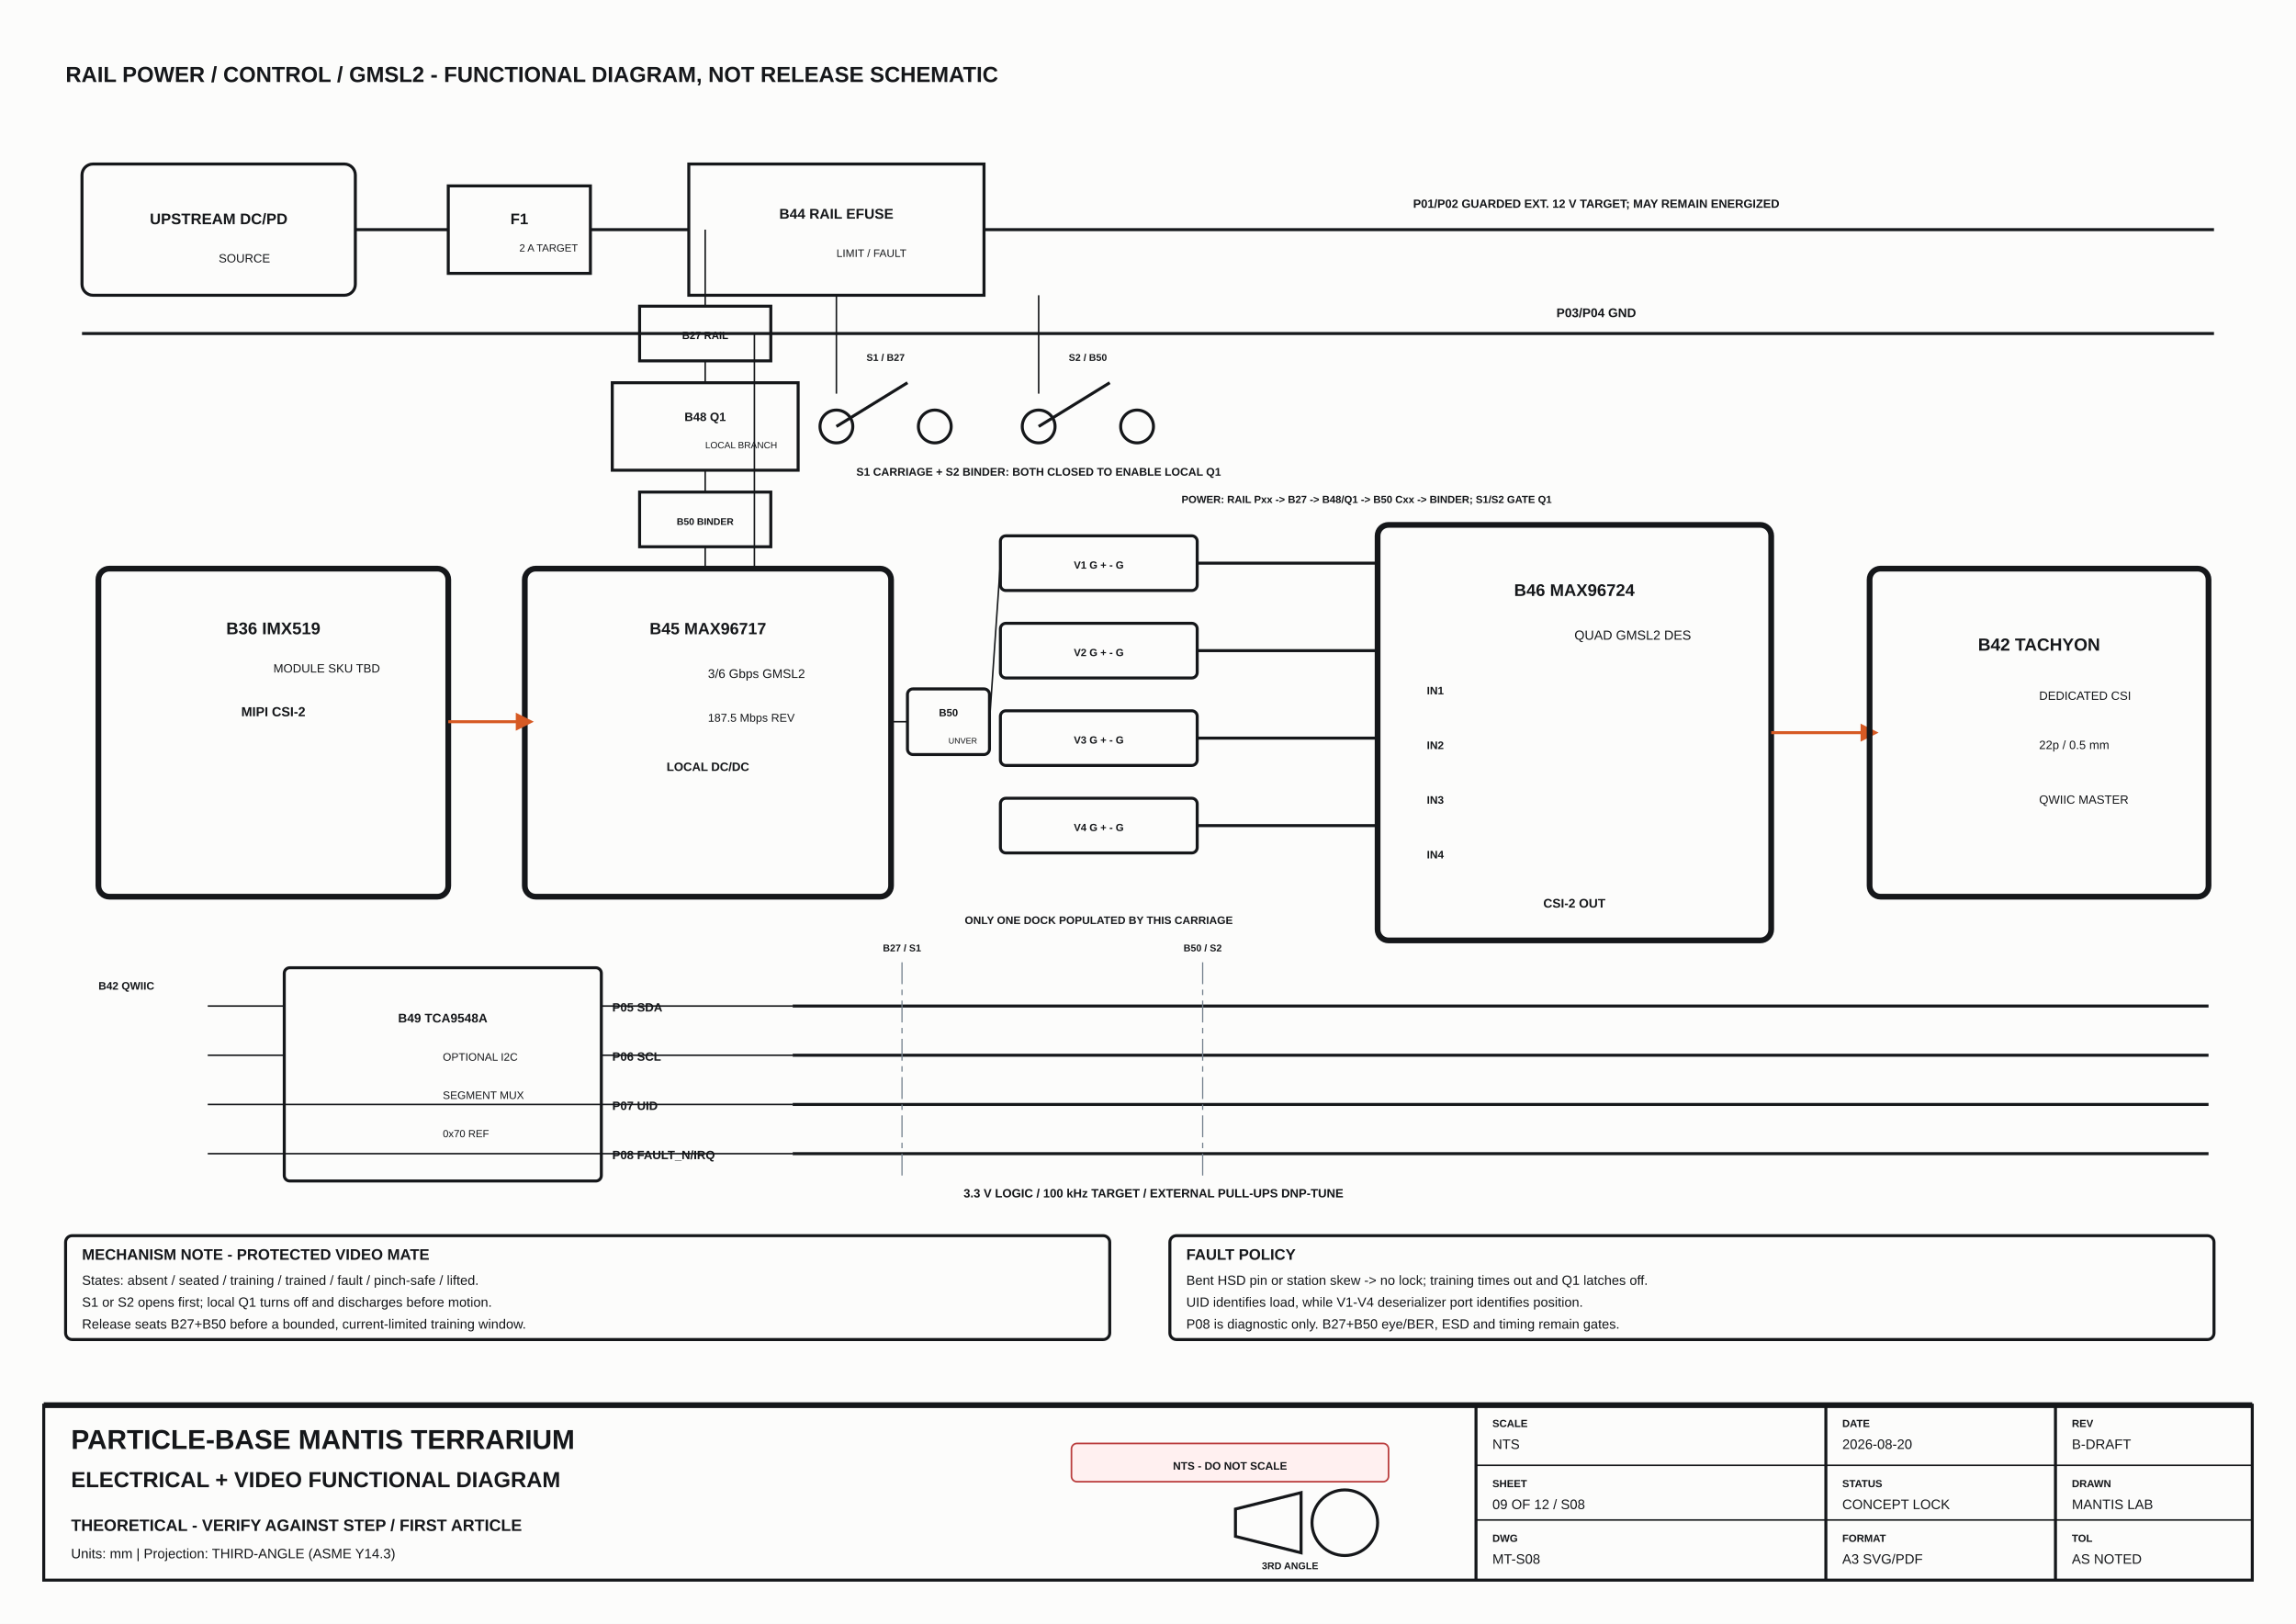
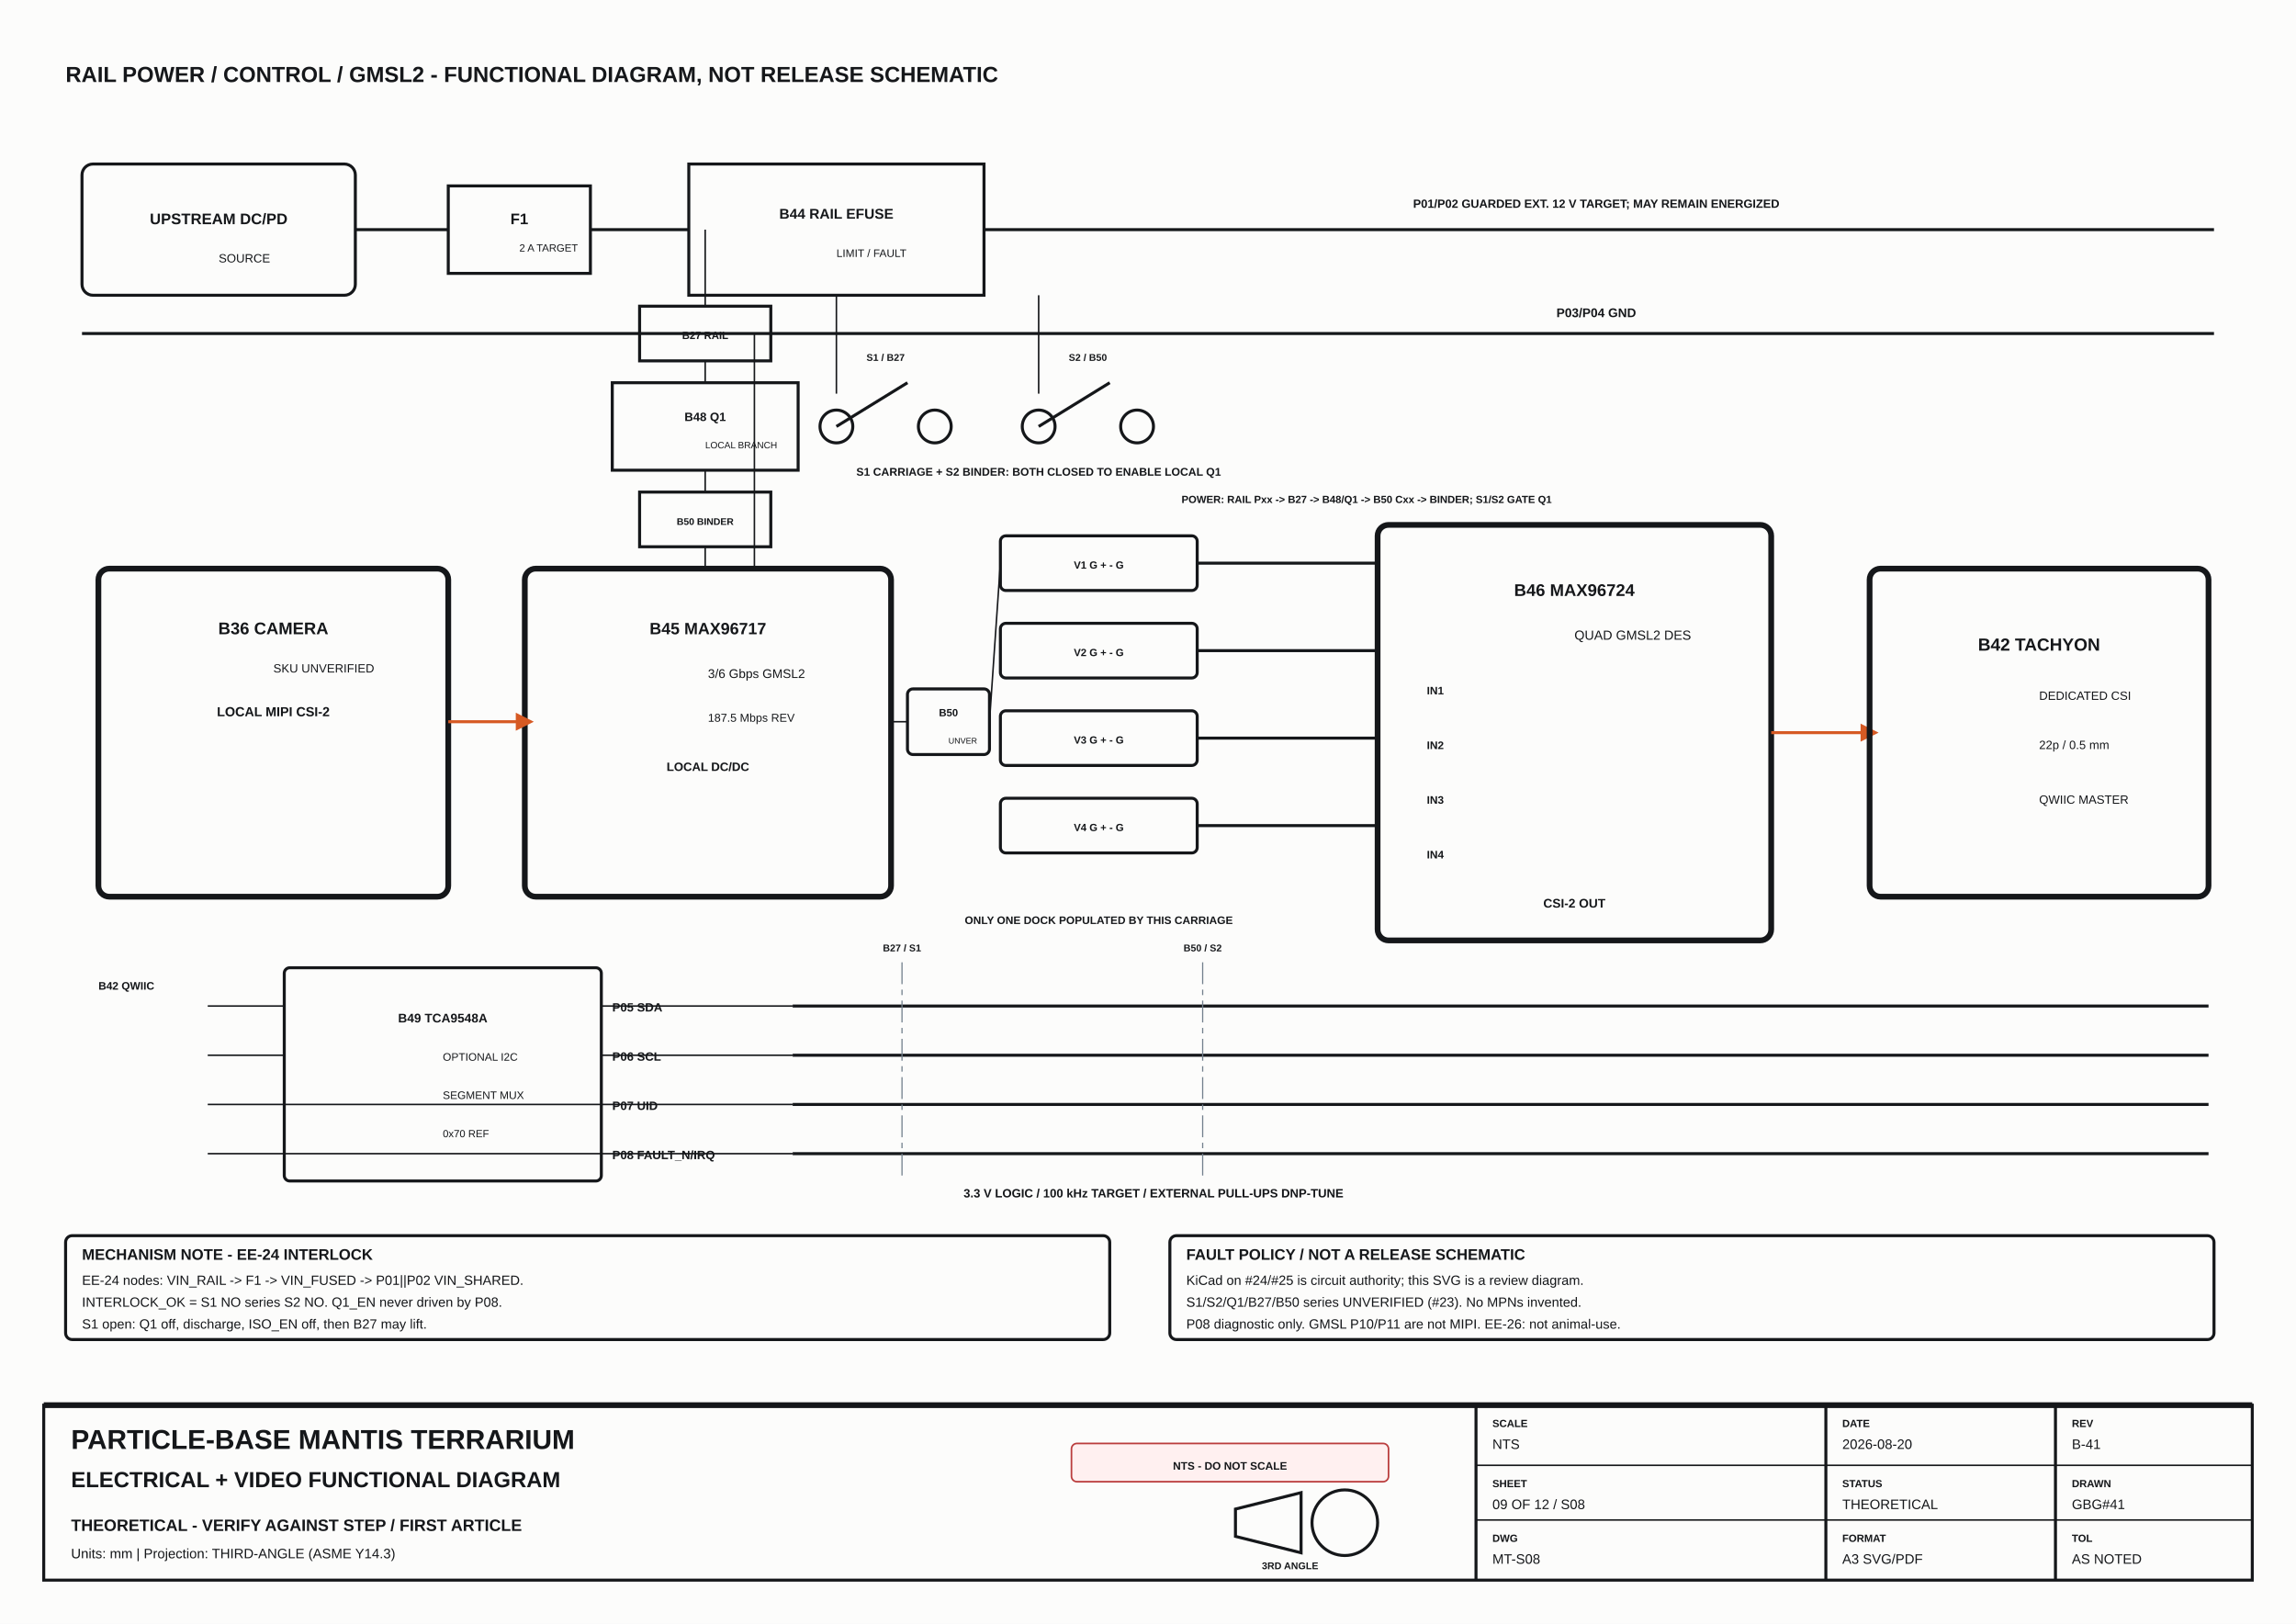
<svg xmlns="http://www.w3.org/2000/svg" width="420mm" height="297mm" viewBox="0 0 420 297">
  <rect width="420" height="297" fill="#fcfcfb" />
  <defs>
    <marker id="arr" markerWidth="6" markerHeight="6" refX="3" refY="3" orient="auto" markerUnits="strokeWidth">
      <path d="M0,0 L6,3 L0,6 z" fill="#15171a" />
    </marker>
    <marker id="arr-orange" markerWidth="6" markerHeight="6" refX="3" refY="3" orient="auto" markerUnits="strokeWidth">
      <path d="M0,0 L6,3 L0,6 z" fill="#d65a24" />
    </marker>
    <pattern id="hatch" width="3" height="3" patternUnits="userSpaceOnUse" patternTransform="rotate(45)">
      <line x1="0" y1="0" x2="0" y2="3" stroke="#7b7e83" stroke-width="0.25" />
    </pattern>
    <pattern id="screen" width="3" height="3" patternUnits="userSpaceOnUse">
      <path d="M0,0 L3,3 M3,0 L0,3" stroke="#88909a" stroke-width="0.18" />
    </pattern>
    <style>
    text { font-family: Arial, Helvetica, sans-serif; fill:#15171a; }
    .thin { stroke:#15171a; stroke-width:.28; fill:none; }
    .med { stroke:#15171a; stroke-width:.55; fill:none; }
    .heavy { stroke:#15171a; stroke-width:1.05; fill:none; }
    .hidden { stroke:#59616b; stroke-width:.28; stroke-dasharray:2 1.2; fill:none; }
    .phantom { stroke:#d65a24; stroke-width:.35; stroke-dasharray:5 1 1 1; fill:none; }
    .center { stroke:#73808d; stroke-width:.22; stroke-dasharray:4 1 1 1; fill:none; }
    .dim { stroke:#15171a; stroke-width:.25; fill:none; marker-start:url(#arr); marker-end:url(#arr); }
    .leader { stroke:#15171a; stroke-width:.3; fill:none; marker-end:url(#arr); }
    .motion { stroke:#d65a24; stroke-width:.55; fill:none; marker-end:url(#arr-orange); }
    .ref { fill:#fff6d9; stroke:#c49817; stroke-width:.25; }
    .unverified { fill:#fff0f0; stroke:#ba3d3d; stroke-width:.3; }
    .keepout { fill:#dd3c3c; fill-opacity:.08; stroke:#c63333; stroke-width:.35; stroke-dasharray:4 2; }
    .metal { fill:#e1e4e8; stroke:#15171a; stroke-width:.35; }
    .plastic { fill:#f7f8f9; stroke:#15171a; stroke-width:.35; }
    .cut { fill:url(#hatch); stroke:#15171a; stroke-width:.45; }
  </style>
  </defs>
  <text x="12" y="15" font-size="4.0" font-weight="bold" text-anchor="start">RAIL POWER / CONTROL / GMSL2 - FUNCTIONAL DIAGRAM, NOT RELEASE SCHEMATIC</text>
  <rect x="15" y="30" width="50" height="24" rx="2" class="med" fill="#f5f7f8" />
  <text x="40" y="41" font-size="2.8" font-weight="bold" text-anchor="middle">UPSTREAM DC/PD</text>
  <text x="40" y="48" font-size="2.2" font-weight="middle" text-anchor="start">SOURCE</text>
  <line x1="65" y1="42" x2="82" y2="42" class="med" stroke="#d9822b" />
  <rect x="82" y="34" width="26" height="16" rx="0" class="med" fill="#fff6d9" />
  <text x="95" y="41" font-size="2.8" font-weight="bold" text-anchor="middle">F1</text>
  <text x="95" y="46" font-size="1.9" font-weight="middle" text-anchor="start">2 A TARGET</text>
  <line x1="108" y1="42" x2="126" y2="42" class="med" stroke="#d9822b" />
  <rect x="126" y="30" width="54" height="24" rx="0" class="med" fill="#fff" />
  <text x="153" y="40" font-size="2.6" font-weight="bold" text-anchor="middle">B44 RAIL EFUSE</text>
  <text x="153" y="47" font-size="2.0" font-weight="middle" text-anchor="start">LIMIT / FAULT</text>
  <line x1="180" y1="42" x2="405" y2="42" class="med" stroke="#d9822b" />
  <text x="292" y="38" font-size="2.15" font-weight="bold" text-anchor="middle" fill="#d9822b">P01/P02 GUARDED EXT. 12 V TARGET; MAY REMAIN ENERGIZED</text>
  <line x1="15" y1="61" x2="405" y2="61" class="med" stroke="#333" />
  <text x="292" y="58" font-size="2.3" font-weight="bold" text-anchor="middle">P03/P04 GND</text>
  <line x1="153" y1="54" x2="153" y2="72" class="thin" />
  <circle cx="153" cy="78" r="3" class="med" fill="#fff" />
  <line x1="153" y1="78" x2="166" y2="70" class="med" />
  <circle cx="171" cy="78" r="3" class="med" fill="#fff" />
  <text x="162" y="66" font-size="1.8" font-weight="bold" text-anchor="middle">S1 / B27</text>
  <line x1="190" y1="54" x2="190" y2="72" class="thin" />
  <circle cx="190" cy="78" r="3" class="med" fill="#fff" />
  <line x1="190" y1="78" x2="203" y2="70" class="med" />
  <circle cx="208" cy="78" r="3" class="med" fill="#fff" />
  <text x="199" y="66" font-size="1.8" font-weight="bold" text-anchor="middle">S2 / B50</text>
  <text x="190" y="87" font-size="2.05" font-weight="bold" text-anchor="middle" fill="#b52d2d">S1 CARRIAGE + S2 BINDER: BOTH CLOSED TO ENABLE LOCAL Q1</text>
  <rect x="18" y="104" width="64" height="60" rx="2" class="heavy" fill="#eef1f4" />
-   <text x="50" y="116" font-size="3.1" font-weight="bold" text-anchor="middle">B36 IMX519</text>
-   <text x="50" y="123" font-size="2.2" font-weight="middle" text-anchor="start" fill="#b52d2d">MODULE SKU TBD</text>
-   <text x="50" y="131" font-size="2.4" font-weight="bold" text-anchor="middle">MIPI CSI-2</text>
+   <text x="50" y="116" font-size="3.1" font-weight="bold" text-anchor="middle">B36 CAMERA</text>
+   <text x="50" y="123" font-size="2.2" font-weight="middle" text-anchor="start" fill="#b52d2d">SKU UNVERIFIED</text>
+   <text x="50" y="131" font-size="2.4" font-weight="bold" text-anchor="middle">LOCAL MIPI CSI-2</text>
  <rect x="96" y="104" width="67" height="60" rx="2" class="heavy" fill="#fff8e3" />
  <text x="129.5" y="116" font-size="3.0" font-weight="bold" text-anchor="middle">B45 MAX96717</text>
  <text x="129.5" y="124" font-size="2.3" font-weight="middle" text-anchor="start">3/6 Gbps GMSL2</text>
  <text x="129.5" y="132" font-size="2.1" font-weight="middle" text-anchor="start">187.5 Mbps REV</text>
  <text x="129.5" y="141" font-size="2.2" font-weight="bold" text-anchor="middle">LOCAL DC/DC</text>
  <rect x="117" y="56" width="24" height="10" rx="0" class="med" fill="#e7f5f6" />
  <text x="129" y="62" font-size="1.9" font-weight="bold" text-anchor="middle">B27 RAIL</text>
  <rect x="112" y="70" width="34" height="16" rx="0" class="med" fill="#fff6d9" />
  <text x="129" y="77" font-size="2.2" font-weight="bold" text-anchor="middle">B48 Q1</text>
  <text x="129" y="82" font-size="1.7" font-weight="middle" text-anchor="start">LOCAL BRANCH</text>
  <rect x="117" y="90" width="24" height="10" rx="0" class="med" fill="#fff0f0" />
  <text x="129" y="96" font-size="1.75" font-weight="bold" text-anchor="middle">B50 BINDER</text>
  <line x1="82" y1="132" x2="96" y2="132" class="motion" />
  <line x1="129" y1="104" x2="129" y2="100" class="thin" stroke="#d9822b" />
  <line x1="129" y1="90" x2="129" y2="86" class="thin" stroke="#d9822b" />
  <line x1="129" y1="70" x2="129" y2="66" class="thin" stroke="#d9822b" />
  <line x1="129" y1="56" x2="129" y2="42" class="thin" stroke="#d9822b" />
  <line x1="138" y1="104" x2="138" y2="61" class="thin" stroke="#333" />
  <text x="250" y="92" font-size="1.9" font-weight="bold" text-anchor="middle">POWER: RAIL Pxx -&gt; B27 -&gt; B48/Q1 -&gt; B50 Cxx -&gt; BINDER; S1/S2 GATE Q1</text>
  <rect x="183" y="98" width="36" height="10" rx="1" class="med" fill="#e7f5f6" />
  <text x="201" y="104" font-size="1.9" font-weight="bold" text-anchor="middle" fill="#0a7891">V1 G + - G</text>
  <line x1="181" y1="132" x2="183" y2="103" class="thin" stroke="#0a7891" />
  <line x1="219" y1="103" x2="252" y2="103" class="med" stroke="#0a7891" />
  <rect x="183" y="114" width="36" height="10" rx="1" class="med" fill="#e7f5f6" />
  <text x="201" y="120" font-size="1.9" font-weight="bold" text-anchor="middle" fill="#0a7891">V2 G + - G</text>
  <line x1="219" y1="119" x2="252" y2="119" class="med" stroke="#0a7891" />
  <rect x="183" y="130" width="36" height="10" rx="1" class="med" fill="#e7f5f6" />
  <text x="201" y="136" font-size="1.9" font-weight="bold" text-anchor="middle" fill="#0a7891">V3 G + - G</text>
  <line x1="219" y1="135" x2="252" y2="135" class="med" stroke="#0a7891" />
  <rect x="183" y="146" width="36" height="10" rx="1" class="med" fill="#e7f5f6" />
  <text x="201" y="152" font-size="1.9" font-weight="bold" text-anchor="middle" fill="#0a7891">V4 G + - G</text>
  <line x1="219" y1="151" x2="252" y2="151" class="med" stroke="#0a7891" />
  <rect x="166" y="126" width="15" height="12" rx="1" class="med" fill="#fff0f0" />
  <text x="173.5" y="131" font-size="1.9" font-weight="bold" text-anchor="middle">B50</text>
  <text x="173.5" y="136" font-size="1.5" font-weight="middle" text-anchor="start" fill="#b52d2d">UNVER</text>
  <line x1="163" y1="132" x2="166" y2="132" class="thin" stroke="#0a7891" />
  <text x="201" y="169" font-size="2.0" font-weight="bold" text-anchor="middle">ONLY ONE DOCK POPULATED BY THIS CARRIAGE</text>
  <rect x="252" y="96" width="72" height="76" rx="2" class="heavy" fill="#e9eef1" />
  <text x="288" y="109" font-size="3.1" font-weight="bold" text-anchor="middle">B46 MAX96724</text>
  <text x="288" y="117" font-size="2.4" font-weight="middle" text-anchor="start">QUAD GMSL2 DES</text>
  <text x="261" y="127" font-size="2.0" font-weight="bold" text-anchor="start">IN1</text>
  <text x="261" y="137" font-size="2.0" font-weight="bold" text-anchor="start">IN2</text>
  <text x="261" y="147" font-size="2.0" font-weight="bold" text-anchor="start">IN3</text>
  <text x="261" y="157" font-size="2.0" font-weight="bold" text-anchor="start">IN4</text>
  <text x="288" y="166" font-size="2.3" font-weight="bold" text-anchor="middle">CSI-2 OUT</text>
  <line x1="324" y1="134" x2="342" y2="134" class="motion" />
  <rect x="342" y="104" width="62" height="60" rx="2" class="heavy" fill="#e9eef1" />
  <text x="373" y="119" font-size="3.2" font-weight="bold" text-anchor="middle">B42 TACHYON</text>
  <text x="373" y="128" font-size="2.2" font-weight="middle" text-anchor="start">DEDICATED CSI</text>
  <text x="373" y="137" font-size="2.2" font-weight="middle" text-anchor="start">22p / 0.5 mm</text>
  <text x="373" y="147" font-size="2.2" font-weight="middle" text-anchor="start">QWIIC MASTER</text>
  <rect x="52" y="177" width="58" height="39" rx="1" class="med" fill="#f7f8f9" />
  <text x="81" y="187" font-size="2.3" font-weight="bold" text-anchor="middle">B49 TCA9548A</text>
  <text x="81" y="194" font-size="2.0" font-weight="middle" text-anchor="start">OPTIONAL I2C</text>
  <text x="81" y="201" font-size="2.0" font-weight="middle" text-anchor="start">SEGMENT MUX</text>
  <text x="81" y="208" font-size="1.9" font-weight="middle" text-anchor="start">0x70 REF</text>
  <text x="18" y="181" font-size="2.0" font-weight="bold" text-anchor="start">B42 QWIIC</text>
  <line x1="38" y1="184" x2="52" y2="184" class="thin" stroke="#2c9c69" />
  <line x1="38" y1="193" x2="52" y2="193" class="thin" stroke="#307ac7" />
  <text x="112" y="185" font-size="2.2" font-weight="bold" text-anchor="start" fill="#2c9c69">P05 SDA</text>
  <line x1="145" y1="184" x2="404" y2="184" class="med" stroke="#2c9c69" />
  <text x="112" y="194" font-size="2.2" font-weight="bold" text-anchor="start" fill="#307ac7">P06 SCL</text>
  <line x1="145" y1="193" x2="404" y2="193" class="med" stroke="#307ac7" />
  <text x="112" y="203" font-size="2.2" font-weight="bold" text-anchor="start" fill="#7a55a3">P07 UID</text>
  <line x1="145" y1="202" x2="404" y2="202" class="med" stroke="#7a55a3" />
  <text x="112" y="212" font-size="2.2" font-weight="bold" text-anchor="start" fill="#d34887">P08 FAULT_N/IRQ</text>
  <line x1="145" y1="211" x2="404" y2="211" class="med" stroke="#d34887" />
  <line x1="110" y1="184" x2="145" y2="184" class="thin" stroke="#2c9c69" />
  <line x1="110" y1="193" x2="145" y2="193" class="thin" stroke="#307ac7" />
  <line x1="38" y1="202" x2="145" y2="202" class="thin" stroke="#7a55a3" />
  <line x1="38" y1="211" x2="145" y2="211" class="thin" stroke="#d34887" />
  <line x1="165" y1="176" x2="165" y2="216" class="center" />
  <text x="165" y="174" font-size="1.8" font-weight="bold" text-anchor="middle">B27 / S1</text>
  <line x1="220" y1="176" x2="220" y2="216" class="center" />
  <text x="220" y="174" font-size="1.8" font-weight="bold" text-anchor="middle">B50 / S2</text>
  <text x="211" y="219" font-size="2.2" font-weight="bold" text-anchor="middle">3.3 V LOGIC / 100 kHz TARGET / EXTERNAL PULL-UPS DNP-TUNE</text>
  <rect x="12" y="226" width="191" height="19.0" rx="1.2" class="med" fill="#f7f8fa" />
-   <text x="15" y="230.4" font-size="2.8" font-weight="bold" text-anchor="start">MECHANISM NOTE - PROTECTED VIDEO MATE</text>
-   <text x="15" y="235" font-size="2.45" font-weight="normal" text-anchor="start">States: absent / seated / training / trained / fault / pinch-safe / lifted.</text>
-   <text x="15" y="239" font-size="2.45" font-weight="normal" text-anchor="start">S1 or S2 opens first; local Q1 turns off and discharges before motion.</text>
-   <text x="15" y="243" font-size="2.45" font-weight="normal" text-anchor="start">Release seats B27+B50 before a bounded, current-limited training window.</text>
+   <text x="15" y="230.4" font-size="2.8" font-weight="bold" text-anchor="start">MECHANISM NOTE - EE-24 INTERLOCK</text>
+   <text x="15" y="235" font-size="2.45" font-weight="normal" text-anchor="start">EE-24 nodes: VIN_RAIL -&gt; F1 -&gt; VIN_FUSED -&gt; P01||P02 VIN_SHARED.</text>
+   <text x="15" y="239" font-size="2.45" font-weight="normal" text-anchor="start">INTERLOCK_OK = S1 NO series S2 NO. Q1_EN never driven by P08.</text>
+   <text x="15" y="243" font-size="2.45" font-weight="normal" text-anchor="start">S1 open: Q1 off, discharge, ISO_EN off, then B27 may lift.</text>
  <rect x="214" y="226" width="191" height="19.0" rx="1.2" class="med" fill="#fff0f0" />
-   <text x="217" y="230.4" font-size="2.8" font-weight="bold" text-anchor="start">FAULT POLICY</text>
-   <text x="217" y="235" font-size="2.45" font-weight="normal" text-anchor="start">Bent HSD pin or station skew -&gt; no lock; training times out and Q1 latches off.</text>
-   <text x="217" y="239" font-size="2.45" font-weight="normal" text-anchor="start">UID identifies load, while V1-V4 deserializer port identifies position.</text>
-   <text x="217" y="243" font-size="2.45" font-weight="normal" text-anchor="start">P08 is diagnostic only. B27+B50 eye/BER, ESD and timing remain gates.</text>
+   <text x="217" y="230.4" font-size="2.8" font-weight="bold" text-anchor="start">FAULT POLICY / NOT A RELEASE SCHEMATIC</text>
+   <text x="217" y="235" font-size="2.45" font-weight="normal" text-anchor="start">KiCad on #24/#25 is circuit authority; this SVG is a review diagram.</text>
+   <text x="217" y="239" font-size="2.45" font-weight="normal" text-anchor="start">S1/S2/Q1/B27/B50 series UNVERIFIED (#23). No MPNs invented.</text>
+   <text x="217" y="243" font-size="2.45" font-weight="normal" text-anchor="start">P08 diagnostic only. GMSL P10/P11 are not MIPI. EE-26: not animal-use.</text>
  <line x1="8" y1="257.0" x2="412" y2="257.0" class="heavy" />
  <rect x="8" y="257.0" width="404" height="32" rx="0" class="med" />
  <line x1="270" y1="257.0" x2="270" y2="289" class="med" />
  <line x1="334" y1="257.0" x2="334" y2="289" class="med" />
  <line x1="376" y1="257.0" x2="376" y2="289" class="med" />
  <line x1="270" y1="268.0" x2="412" y2="268.0" class="thin" />
  <line x1="270" y1="278.0" x2="412" y2="278.0" class="thin" />
  <text x="13" y="265.0" font-size="5.0" font-weight="bold" text-anchor="start">PARTICLE-BASE MANTIS TERRARIUM</text>
  <text x="13" y="272.0" font-size="4.0" font-weight="bold" text-anchor="start">ELECTRICAL + VIDEO FUNCTIONAL DIAGRAM</text>
  <text x="13" y="280.0" font-size="3.0" font-weight="bold" text-anchor="start" fill="#ba3d3d">THEORETICAL - VERIFY AGAINST STEP / FIRST ARTICLE</text>
  <text x="13" y="285.0" font-size="2.5" font-weight="normal" text-anchor="start">Units: mm | Projection: THIRD-ANGLE (ASME Y14.3)</text>
  <text x="273" y="261.0" font-size="1.9" font-weight="bold" text-anchor="start">SCALE</text>
  <text x="273" y="265.0" font-size="2.5" font-weight="normal" text-anchor="start">NTS</text>
  <text x="337" y="261.0" font-size="1.9" font-weight="bold" text-anchor="start">DATE</text>
  <text x="337" y="265.0" font-size="2.5" font-weight="normal" text-anchor="start">2026-08-20</text>
  <text x="379" y="261.0" font-size="1.9" font-weight="bold" text-anchor="start">REV</text>
-   <text x="379" y="265.0" font-size="2.5" font-weight="normal" text-anchor="start">B-DRAFT</text>
+   <text x="379" y="265.0" font-size="2.5" font-weight="normal" text-anchor="start">B-41</text>
  <text x="273" y="272.0" font-size="1.9" font-weight="bold" text-anchor="start">SHEET</text>
  <text x="273" y="276.0" font-size="2.5" font-weight="normal" text-anchor="start">09 OF 12 / S08</text>
  <text x="337" y="272.0" font-size="1.9" font-weight="bold" text-anchor="start">STATUS</text>
-   <text x="337" y="276.0" font-size="2.5" font-weight="normal" text-anchor="start">CONCEPT LOCK</text>
+   <text x="337" y="276.0" font-size="2.5" font-weight="normal" text-anchor="start">THEORETICAL</text>
  <text x="379" y="272.0" font-size="1.9" font-weight="bold" text-anchor="start">DRAWN</text>
-   <text x="379" y="276.0" font-size="2.5" font-weight="normal" text-anchor="start">MANTIS LAB</text>
+   <text x="379" y="276.0" font-size="2.5" font-weight="normal" text-anchor="start">GBG#41</text>
  <text x="273" y="282.0" font-size="1.9" font-weight="bold" text-anchor="start">DWG</text>
  <text x="273" y="286.0" font-size="2.5" font-weight="normal" text-anchor="start">MT-S08</text>
  <text x="337" y="282.0" font-size="1.9" font-weight="bold" text-anchor="start">FORMAT</text>
  <text x="337" y="286.0" font-size="2.5" font-weight="normal" text-anchor="start">A3 SVG/PDF</text>
  <text x="379" y="282.0" font-size="1.9" font-weight="bold" text-anchor="start">TOL</text>
  <text x="379" y="286.0" font-size="2.5" font-weight="normal" text-anchor="start">AS NOTED</text>
  <path d="M226 276.0 L238 273.0 L238 284.0 L226 281.0 Z" class="med" />
  <circle cx="246" cy="278.5" r="6" class="med" />
  <text x="236" y="287.0" font-size="1.8" font-weight="bold" text-anchor="middle">3RD ANGLE</text>
  <rect x="196" y="264.0" width="58" height="7" rx="1" class="unverified" fill="#fff0f0" />
  <text x="225" y="268.8" font-size="2.0" font-weight="bold" text-anchor="middle" fill="#ba3d3d">NTS - DO NOT SCALE</text>
</svg>
